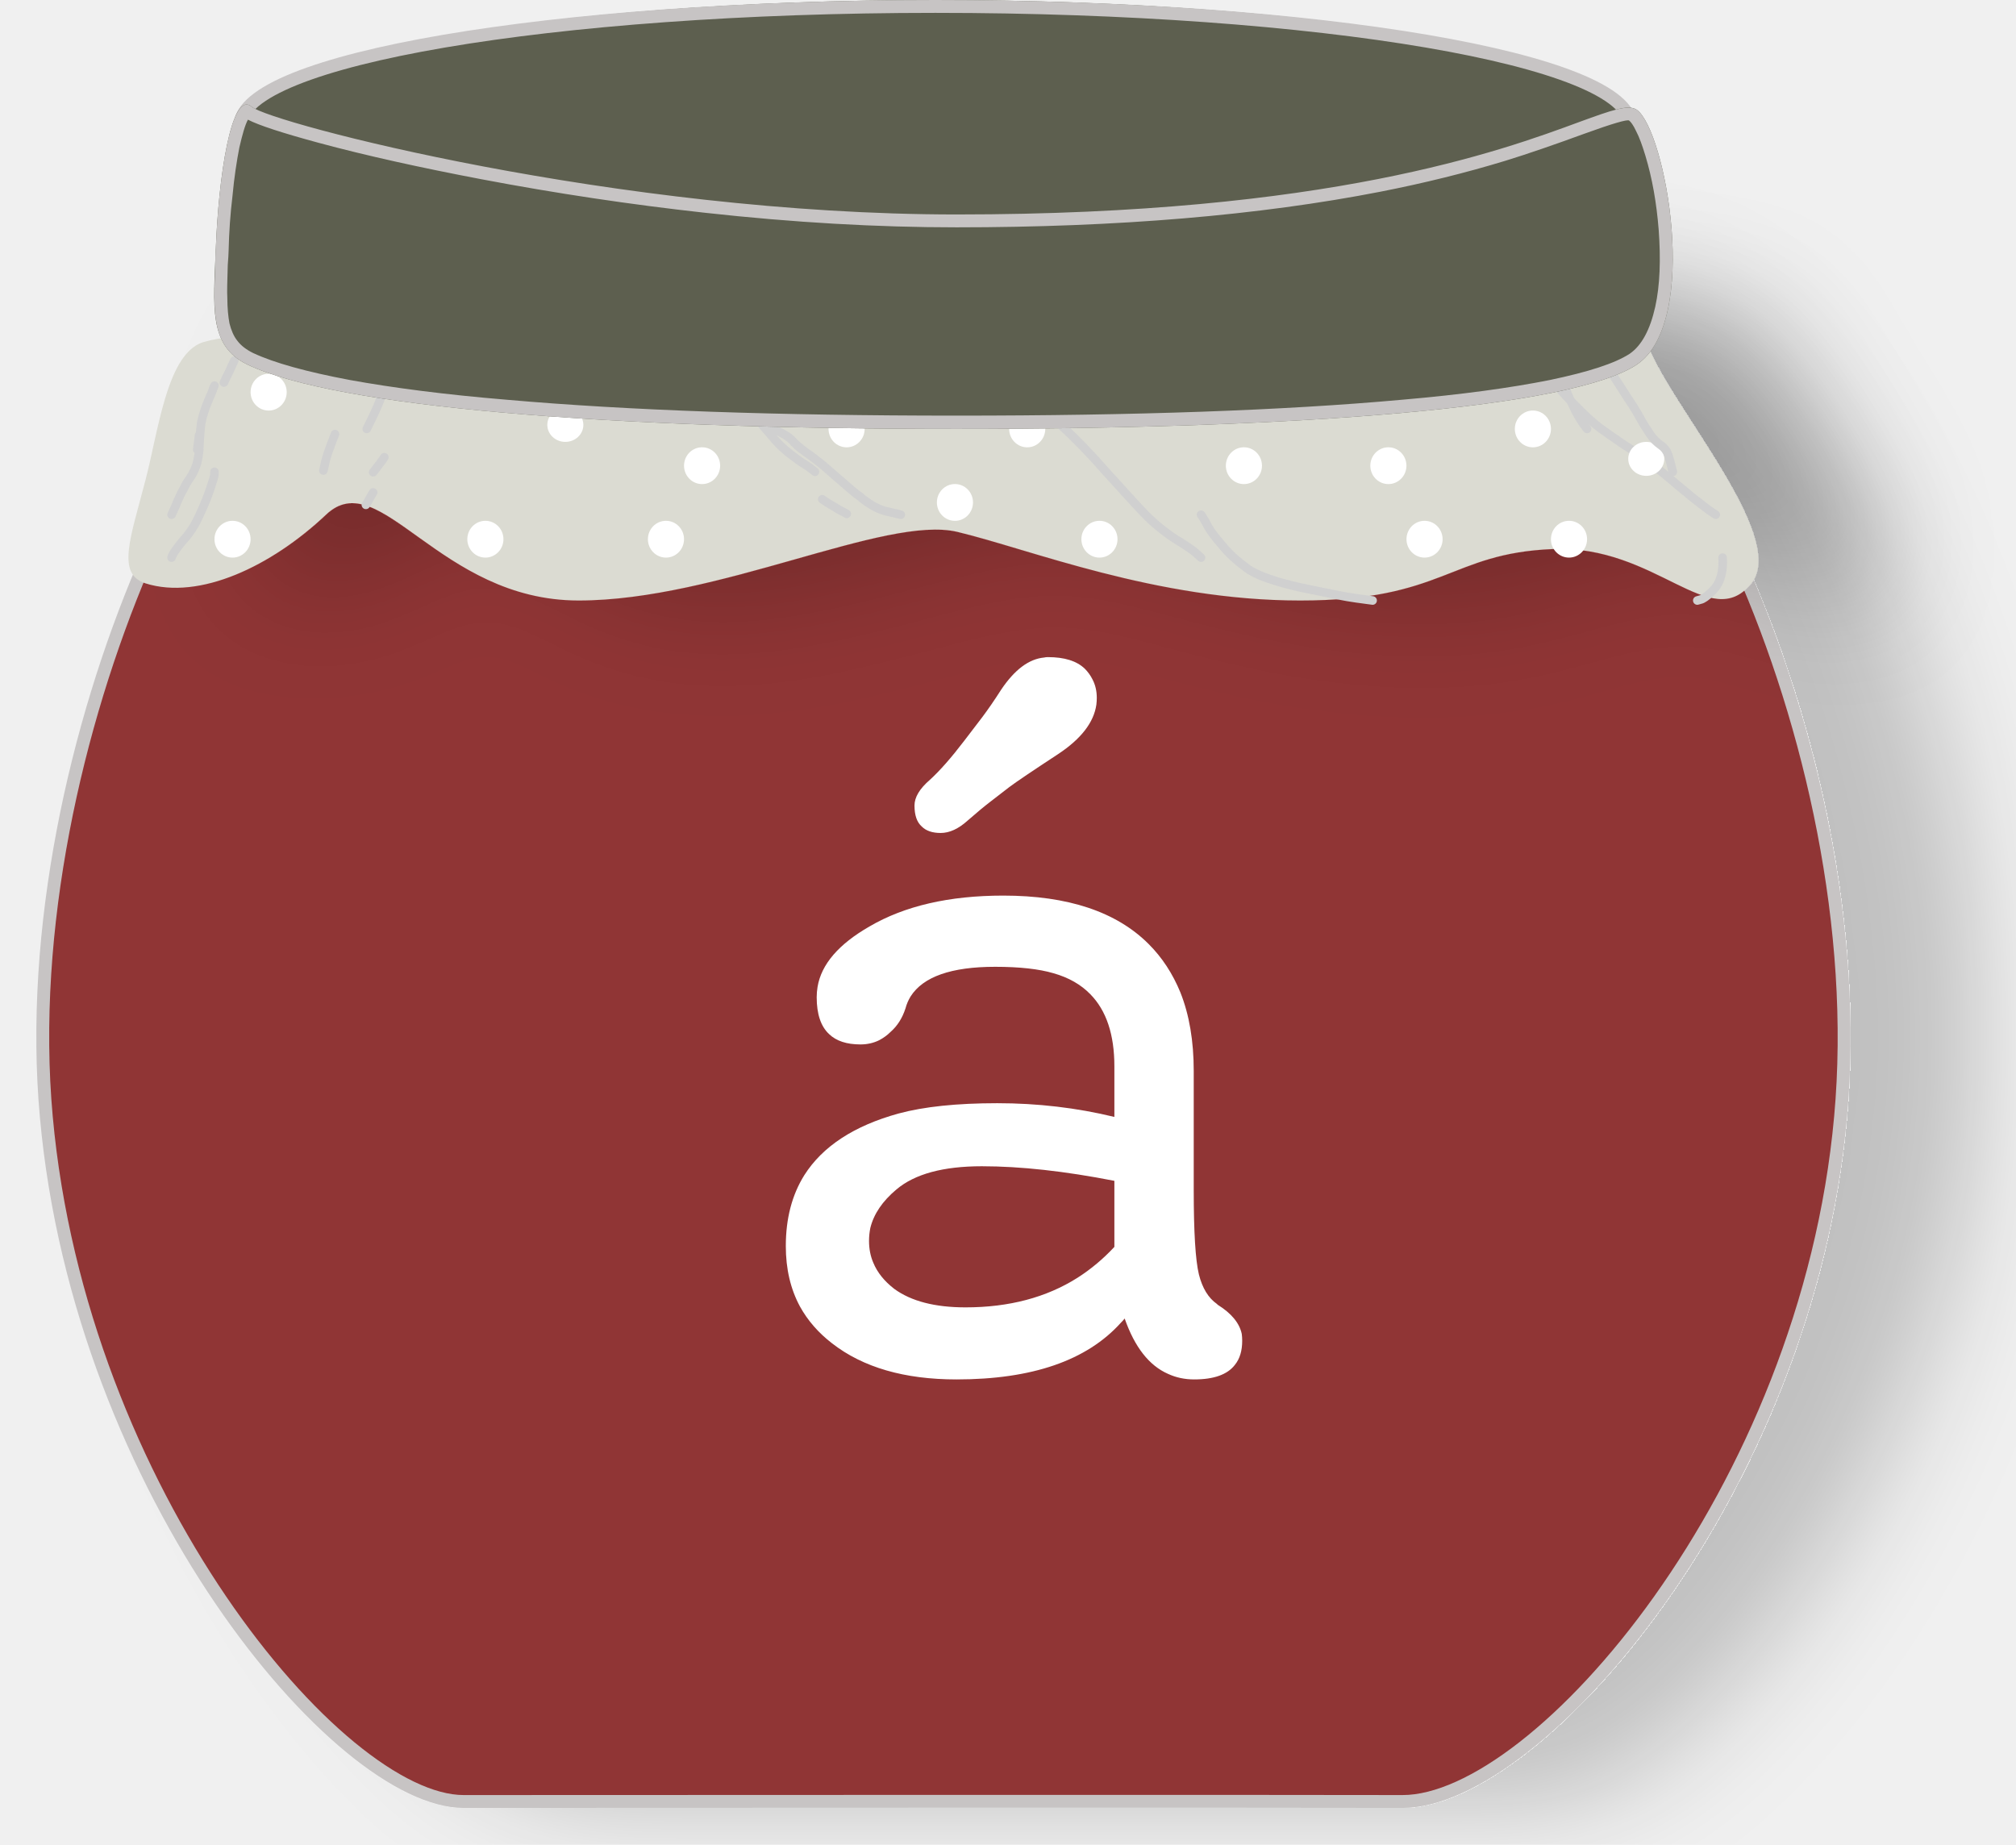
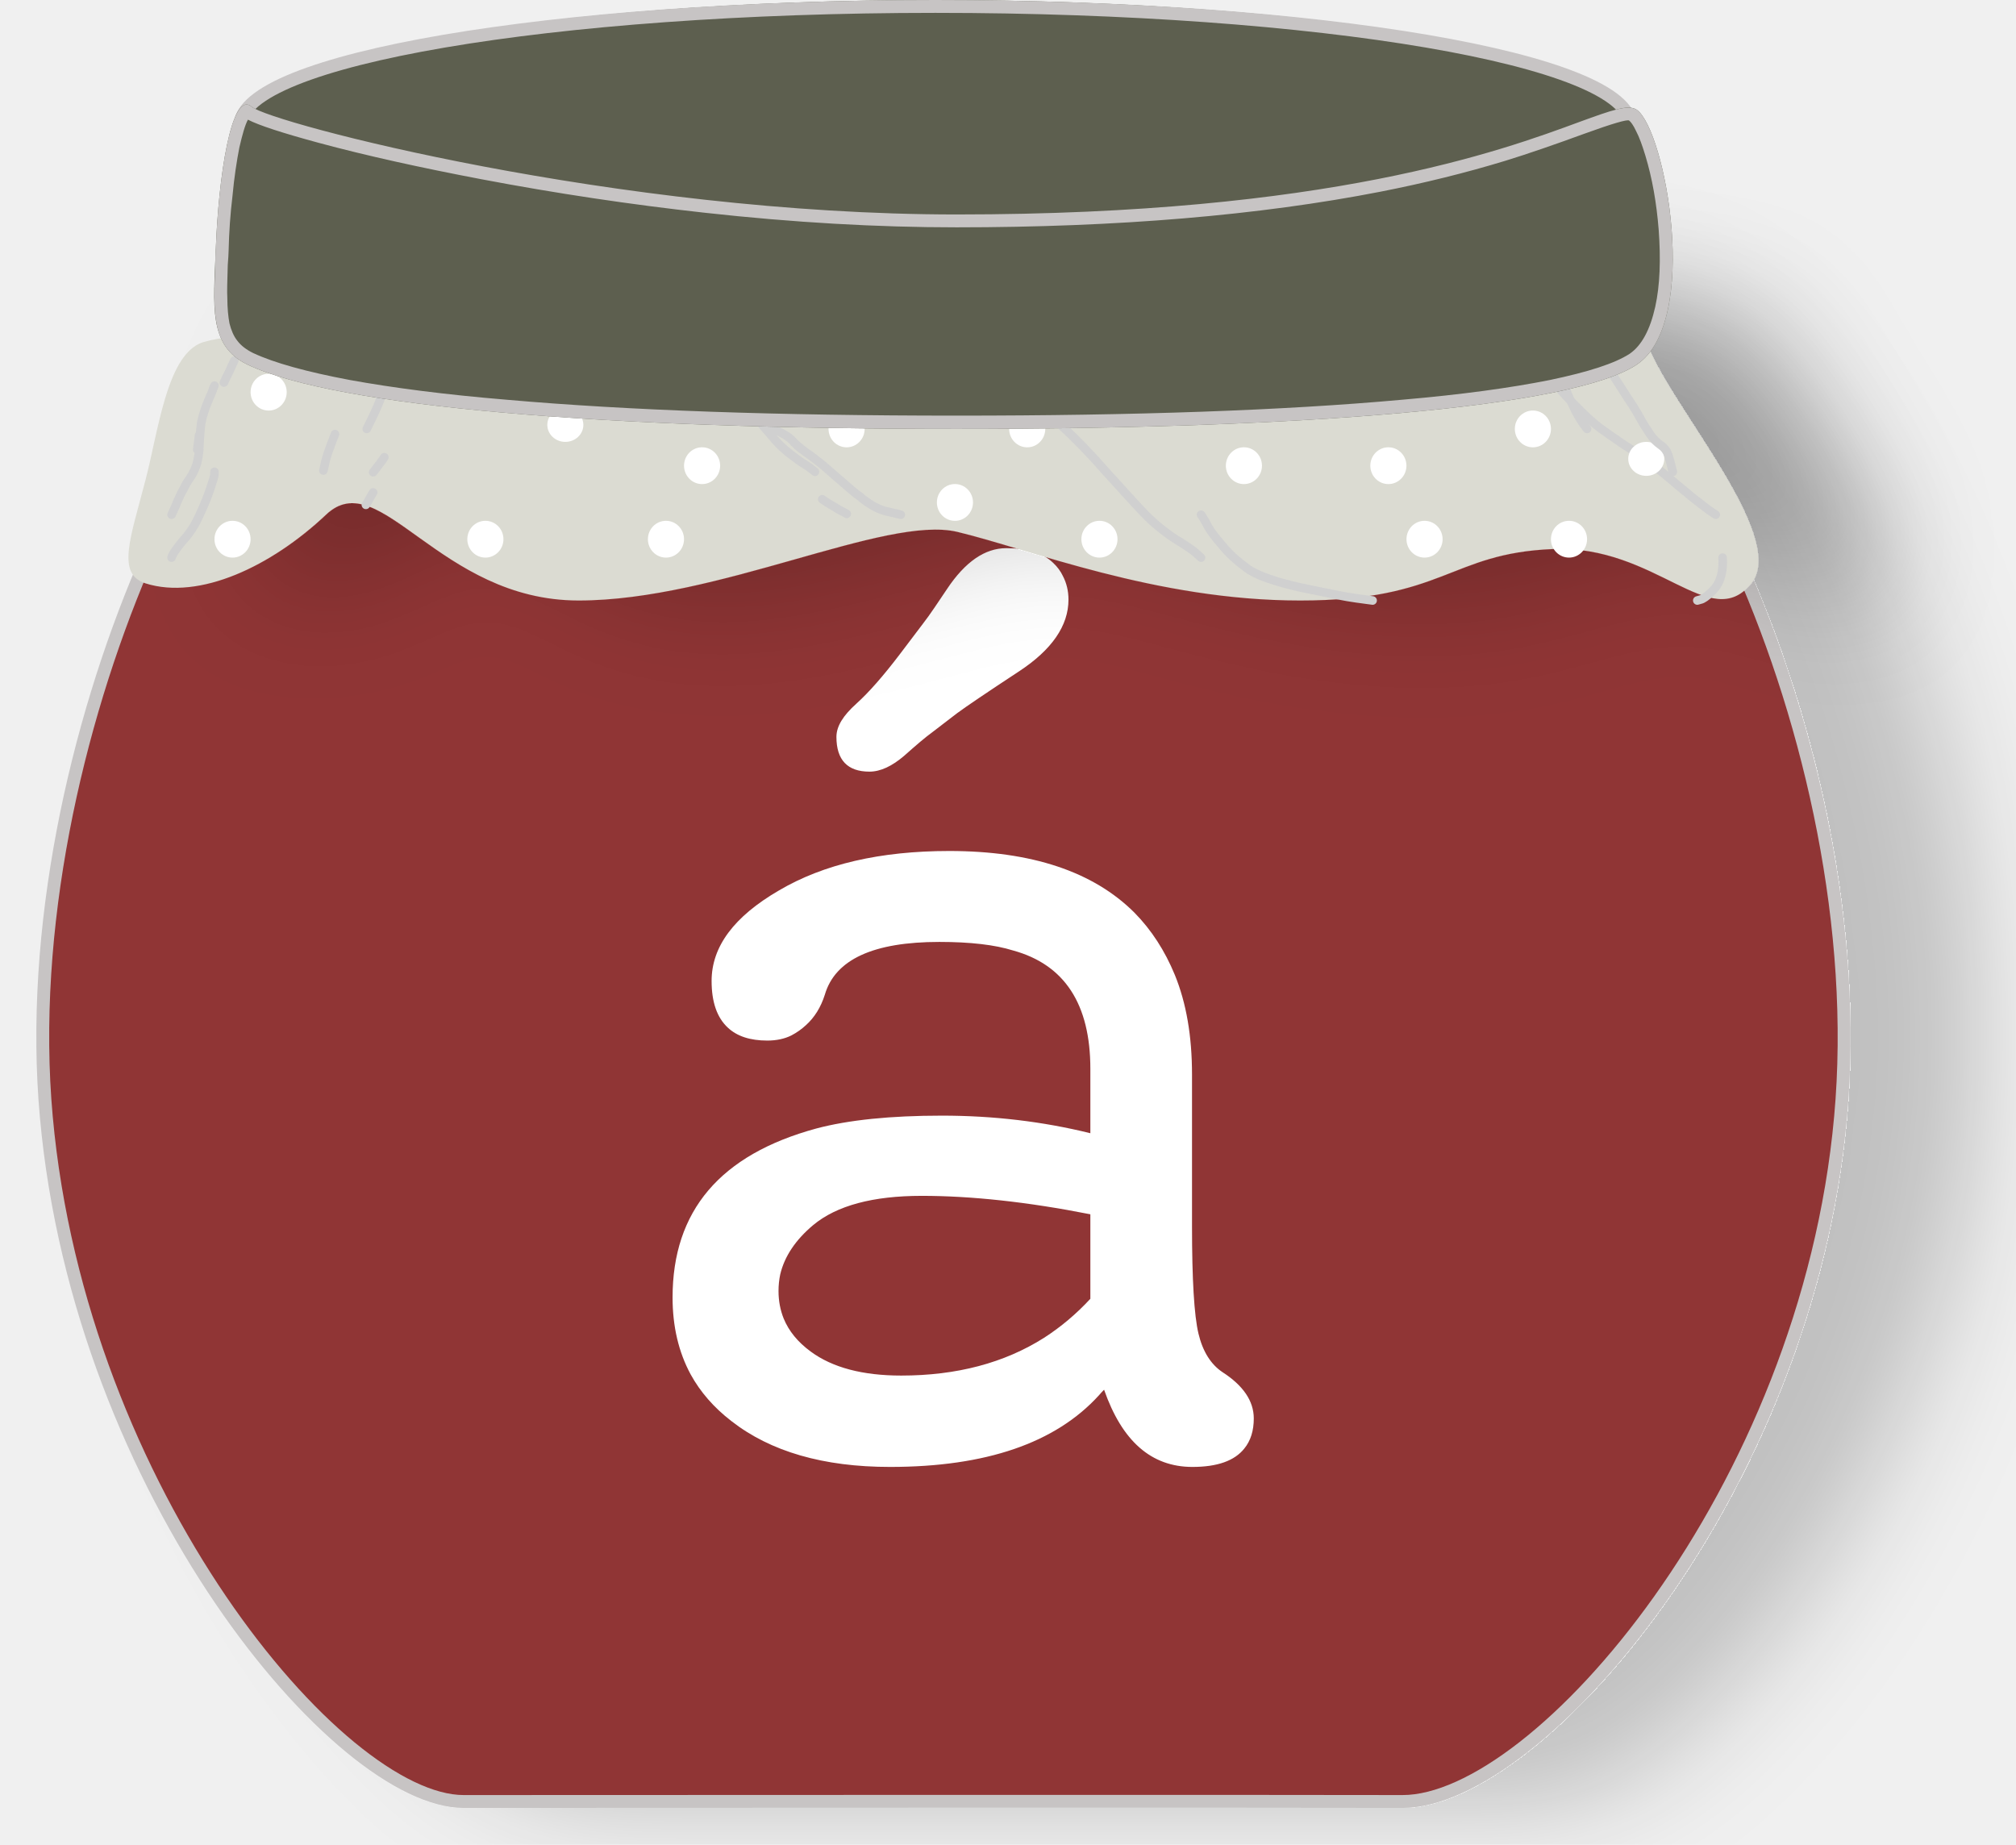
<svg xmlns="http://www.w3.org/2000/svg" width="47" height="43" viewBox="0 0 47 43" fill="none">
  <defs>
-     <filter id="filter_76_946_dd" x="-0.152" y="2.85" width="50.303" height="43.3" filterUnits="userSpaceOnUse" color-interpolation-filters="sRGB">
+     <filter id="filter_76_946_dd" x="-0.151" y="2.85" width="50.303" height="43.3" filterUnits="userSpaceOnUse" color-interpolation-filters="sRGB">
      <feFlood flood-opacity="0" result="BackgroundImageFix" />
      <feColorMatrix in="SourceAlpha" type="matrix" values="0 0 0 0 0 0 0 0 0 0 0 0 0 0 0 0 0 0 127 0" result="hardAlpha" />
      <feOffset dx="3" dy="0" />
      <feGaussianBlur stdDeviation="1.333" />
      <feComposite in2="hardAlpha" operator="out" k2="-1" k3="1" />
      <feColorMatrix type="matrix" values="0 0 0 0 0 0 0 0 0 0 0 0 0 0 0 0 0 0 0.2 0" />
      <feBlend mode="normal" in2="BackgroundImageFix" result="effect_dropShadow_1" />
      <feBlend mode="normal" in="SourceGraphic" in2="effect_dropShadow_1" result="shape" />
    </filter>
    <filter id="filter_76_948_dd" x="2" y="3" width="46" height="15" filterUnits="userSpaceOnUse" color-interpolation-filters="sRGB">
      <feFlood flood-opacity="0" result="BackgroundImageFix" />
      <feColorMatrix in="SourceAlpha" type="matrix" values="0 0 0 0 0 0 0 0 0 0 0 0 0 0 0 0 0 0 127 0" result="hardAlpha" />
      <feOffset dx="3" dy="0" />
      <feGaussianBlur stdDeviation="1.333" />
      <feComposite in2="hardAlpha" operator="out" k2="-1" k3="1" />
      <feColorMatrix type="matrix" values="0 0 0 0 0 0 0 0 0 0 0 0 0 0 0 0 0 0 0.2 0" />
      <feBlend mode="normal" in2="BackgroundImageFix" result="effect_dropShadow_1" />
      <feBlend mode="normal" in="SourceGraphic" in2="effect_dropShadow_1" result="shape" />
    </filter>
    <clipPath id="clip76_945">
      <rect id="Banka-krugA" width="47" height="43" fill="white" fill-opacity="0" />
    </clipPath>
  </defs>
  <rect id="Banka-krugA" width="47" height="43" fill="#FFFFFF" fill-opacity="0" />
  <g clip-path="url(#clip76_945)">
    <g filter="url(#filter_76_946_dd)">
      <path id="body" d="M8.37 6.99C9.85 6.99 15.06 6.99 21.02 6.99C26.86 6.99 33.44 6.99 35.13 6.99C38.54 6.99 43.71 17.29 42.91 26.04C42.12 34.79 35.85 42 32.7 42C29.55 41.99 13.73 42 10.81 42C7.89 42 1.87 34.79 1.08 26.04C0.28 17.29 5.45 6.99 8.37 6.99Z" fill="#903535" fill-opacity="1" fill-rule="evenodd" />
      <path id="body" d="M10.81 42C7.89 42 1.87 34.79 1.08 26.04C0.28 17.29 5.45 6.99 8.37 6.99C9.85 6.99 15.06 6.99 21.02 6.99C26.86 6.99 33.44 6.99 35.13 6.99C38.54 6.99 43.71 17.29 42.91 26.04C42.12 34.79 35.85 42 32.7 42C29.55 41.99 13.73 42 10.81 42Z" stroke="#C7C4C4" stroke-opacity="1" stroke-width="0.3" />
    </g>
-     <path id="á" d="M21.49 19.27Q21.64 19.42 21.93 19.42Q22.24 19.42 22.56 19.13Q22.88 18.85 23.09 18.69L23.53 18.35Q23.77 18.17 24.67 17.58Q25.47 17.05 25.56 16.43Q25.57 16.35 25.57 16.27Q25.57 16.03 25.47 15.84Q25.4 15.7 25.29 15.59Q25.01 15.32 24.43 15.32Q24.38 15.32 24.34 15.33Q23.81 15.38 23.34 16.08Q23.11 16.44 22.9 16.72L22.48 17.27Q22.03 17.86 21.68 18.18Q21.32 18.49 21.32 18.78Q21.32 19.12 21.49 19.27ZM26.13 30.84Q26.18 30.79 26.22 30.74Q26.57 31.74 27.23 32.03Q27.51 32.16 27.84 32.16Q28.53 32.16 28.79 31.82Q28.96 31.61 28.96 31.26Q28.96 31.18 28.95 31.1Q28.87 30.72 28.39 30.42Q28.38 30.41 28.37 30.4Q28.07 30.19 27.95 29.71Q27.83 29.21 27.83 27.75L27.83 24.97Q27.83 23.92 27.52 23.14Q27.25 22.48 26.78 22.01Q25.65 20.88 23.39 20.88Q21.5 20.88 20.27 21.6Q19.19 22.22 19.06 23.01Q19.04 23.13 19.04 23.25Q19.04 23.84 19.33 24.11Q19.58 24.35 20.06 24.35Q20.3 24.35 20.5 24.25Q20.65 24.17 20.76 24.06Q21 23.85 21.11 23.51Q21.15 23.36 21.23 23.23Q21.67 22.54 23.2 22.54Q24.05 22.54 24.56 22.69Q25.09 22.84 25.42 23.18Q25.98 23.75 25.98 24.86L25.98 26.04Q24.66 25.72 23.25 25.72Q21.84 25.72 20.95 25.96Q19.39 26.39 18.75 27.4Q18.32 28.09 18.32 29.05Q18.32 29.85 18.65 30.46Q18.92 30.95 19.4 31.32Q20.48 32.16 22.3 32.16Q24.94 32.16 26.13 30.84ZM22.89 27.19Q24.24 27.19 25.98 27.53L25.98 29.07Q25.59 29.49 25.12 29.79Q24.03 30.48 22.51 30.48Q21.44 30.48 20.85 30.05Q20.5 29.78 20.36 29.44Q20.26 29.21 20.26 28.93Q20.26 28.78 20.29 28.63Q20.41 28.14 20.9 27.73Q21.54 27.19 22.89 27.19Z" fill="#FFFFFF" fill-opacity="1" fill-rule="evenodd" />
+     <path id="á" d="M19.5 17.18C19.5 17.72 19.76 17.99 20.27 17.99C20.53 17.99 20.8 17.86 21.08 17.62C21.35 17.38 21.57 17.19 21.75 17.06L22.31 16.63Q22.62 16.4 23.76 15.65C24.52 15.15 24.91 14.59 24.91 13.98Q24.91 13.68 24.78 13.43Q24.7 13.26 24.55 13.12C24.31 12.89 23.95 12.78 23.46 12.78C22.96 12.78 22.5 13.1 22.08 13.73C21.87 14.04 21.69 14.32 21.51 14.55L20.98 15.25C20.6 15.75 20.26 16.14 19.96 16.41C19.66 16.68 19.5 16.93 19.5 17.18ZM25.62 32.53Q25.68 32.46 25.74 32.4C26.16 33.6 26.84 34.2 27.8 34.2Q28.67 34.2 29.01 33.77Q29.23 33.5 29.23 33.07C29.23 32.66 28.98 32.3 28.5 31.99C28.23 31.81 28.04 31.51 27.94 31.09C27.84 30.67 27.79 29.83 27.79 28.59L27.79 25.05Q27.79 23.71 27.39 22.73Q27.04 21.88 26.45 21.28Q25.01 19.84 22.13 19.84Q19.72 19.84 18.16 20.76C17.11 21.37 16.59 22.07 16.59 22.87Q16.59 23.61 16.97 23.96Q17.29 24.26 17.89 24.26C18.1 24.26 18.29 24.22 18.45 24.14Q18.64 24.04 18.79 23.9Q19.09 23.63 19.23 23.19C19.47 22.37 20.36 21.96 21.9 21.96Q22.98 21.96 23.62 22.16C24.82 22.49 25.42 23.41 25.42 24.92L25.42 26.42Q23.76 26.01 21.96 26.01Q20.16 26.01 19.03 26.31C16.79 26.92 15.68 28.23 15.68 30.25Q15.68 31.26 16.1 32.04Q16.44 32.66 17.05 33.13Q18.42 34.2 20.75 34.2Q24.1 34.2 25.62 32.53ZM21.49 27.88C22.64 27.88 23.95 28.02 25.42 28.31L25.42 30.28Q24.93 30.81 24.34 31.19Q22.95 32.07 21.01 32.07Q19.66 32.07 18.9 31.51Q18.45 31.18 18.27 30.74Q18.15 30.44 18.15 30.1Q18.15 29.9 18.19 29.71Q18.34 29.08 18.96 28.56Q19.78 27.88 21.49 27.88Z" fill="#FFFFFF" fill-opacity="1" fill-rule="evenodd" />
    <g filter="url(#filter_76_948_dd)">
      <path id="Прямоугольник 37" d="M4.65 8.01C6.34 7.21 38.31 6.41 38.31 7.61C38.31 8.8 41.78 12.4 40.83 13.6C39.88 14.79 38.62 12.7 36.2 12.8C33.78 12.9 33.68 14 30.31 14C26.95 14 24 12.8 22.32 12.4C20.64 12 16.75 14 13.49 14C10.23 14 8.86 10.8 7.6 12C6.33 13.2 4.65 14 3.39 13.6C2.71 13.38 3.04 12.55 3.39 11.2C3.69 10.05 3.88 8.37 4.65 8.01Z" fill="#DBDBD2" fill-opacity="1" fill-rule="evenodd" />
    </g>
    <ellipse id="Эллипс 16" cx="25.632" cy="12.571" rx="0.421" ry="0.429" fill="#FFFFFF" fill-opacity="1" />
    <ellipse id="Эллипс 16" cx="33.211" cy="7.429" rx="0.421" ry="0.429" fill="#FFFFFF" fill-opacity="1" />
    <ellipse id="Эллипс 16" cx="35.737" cy="10" rx="0.421" ry="0.429" fill="#FFFFFF" fill-opacity="1" />
    <ellipse id="Эллипс 16" cx="36.579" cy="12.571" rx="0.421" ry="0.429" fill="#FFFFFF" fill-opacity="1" />
    <ellipse id="Эллипс 16" cx="32.368" cy="10.857" rx="0.421" ry="0.429" fill="#FFFFFF" fill-opacity="1" />
    <ellipse id="Эллипс 16" cx="33.211" cy="12.571" rx="0.421" ry="0.429" fill="#FFFFFF" fill-opacity="1" />
    <ellipse id="Эллипс 16" cx="29" cy="10.857" rx="0.421" ry="0.429" fill="#FFFFFF" fill-opacity="1" />
    <ellipse id="Эллипс 16" cx="31.526" cy="8.286" rx="0.421" ry="0.429" fill="#FFFFFF" fill-opacity="1" />
    <ellipse id="Эллипс 16" cx="28.158" cy="8.286" rx="0.421" ry="0.429" fill="#FFFFFF" fill-opacity="1" />
    <ellipse id="Эллипс 16" cx="22.263" cy="11.714" rx="0.421" ry="0.429" fill="#FFFFFF" fill-opacity="1" />
    <ellipse id="Эллипс 16" cx="23.948" cy="10" rx="0.421" ry="0.429" fill="#FFFFFF" fill-opacity="1" />
    <ellipse id="Эллипс 16" cx="19.737" cy="10" rx="0.421" ry="0.429" fill="#FFFFFF" fill-opacity="1" />
    <ellipse id="Эллипс 16" cx="21.421" cy="7.429" rx="0.421" ry="0.429" fill="#FFFFFF" fill-opacity="1" />
    <ellipse id="Эллипс 16" cx="16.368" cy="8.286" rx="0.421" ry="0.429" fill="#FFFFFF" fill-opacity="1" />
    <ellipse id="Эллипс 16" cx="16.368" cy="10.857" rx="0.421" ry="0.429" fill="#FFFFFF" fill-opacity="1" />
    <ellipse id="Эллипс 16" cx="15.526" cy="12.571" rx="0.421" ry="0.429" fill="#FFFFFF" fill-opacity="1" />
    <ellipse id="Эллипс 16" cx="11.316" cy="12.571" rx="0.421" ry="0.429" fill="#FFFFFF" fill-opacity="1" />
    <ellipse id="Эллипс 16" cx="10.474" cy="8.286" rx="0.421" ry="0.429" fill="#FFFFFF" fill-opacity="1" />
    <ellipse id="Эллипс 16" cx="5.421" cy="12.571" rx="0.421" ry="0.429" fill="#FFFFFF" fill-opacity="1" />
    <ellipse id="Эллипс 16" cx="6.263" cy="9.143" rx="0.421" ry="0.429" fill="#FFFFFF" fill-opacity="1" />
    <path id="Форма 56" d="M5 8.99L4.97 9.06C4.96 9.11 4.91 9.21 4.84 9.38C4.77 9.55 4.72 9.71 4.69 9.87C4.67 10.02 4.66 10.19 4.65 10.36C4.65 10.54 4.62 10.68 4.59 10.81C4.55 10.93 4.5 11.04 4.44 11.13C4.37 11.23 4.32 11.31 4.28 11.4C4.23 11.48 4.19 11.57 4.15 11.66C4.11 11.76 4.06 11.87 4 12" stroke="#D0D0D0" stroke-opacity="1" stroke-width="0.2" stroke-linecap="round" />
    <path id="Форма 57" d="M5 11L5 11.06C5 11.1 4.96 11.22 4.9 11.4C4.84 11.58 4.76 11.78 4.65 12.01C4.55 12.24 4.42 12.44 4.26 12.61C4.11 12.79 4.02 12.92 4 13" stroke="#D0D0D0" stroke-opacity="1" stroke-width="0.2" stroke-linecap="round" />
    <path id="Форма 58" d="M4.6 10.48L4.61 10.39C4.62 10.33 4.63 10.25 4.64 10.15" stroke="#D0D0D0" stroke-opacity="1" stroke-width="0.2" stroke-linecap="round" />
    <path id="Форма 59" d="M5.22 8.92L5.27 8.81C5.31 8.74 5.37 8.61 5.46 8.41" stroke="#D0D0D0" stroke-opacity="1" stroke-width="0.2" stroke-linecap="round" />
    <path id="Форма 60" d="M7.54 10.97L7.58 10.79C7.6 10.68 7.68 10.45 7.81 10.12" stroke="#D0D0D0" stroke-opacity="1" stroke-width="0.2" stroke-linecap="round" />
    <path id="Форма 61" d="M9.19 7.99L9.17 8.18C9.15 8.31 9.11 8.48 9.06 8.7C9.01 8.92 8.94 9.12 8.87 9.3C8.8 9.49 8.69 9.72 8.55 10" stroke="#D0D0D0" stroke-opacity="1" stroke-width="0.2" stroke-linecap="round" />
    <path id="Форма 62" d="M8.53 11.77L8.58 11.69C8.61 11.63 8.65 11.56 8.7 11.48" stroke="#D0D0D0" stroke-opacity="1" stroke-width="0.2" stroke-linecap="round" />
    <path id="Форма 63" d="M8.96 10.66L8.92 10.72C8.89 10.76 8.82 10.86 8.7 11.01" stroke="#D0D0D0" stroke-opacity="1" stroke-width="0.2" stroke-linecap="round" />
    <path id="Форма 64" d="M21 12L20.92 11.98C20.87 11.97 20.79 11.95 20.66 11.92C20.54 11.89 20.43 11.84 20.33 11.78C20.23 11.72 20.13 11.65 20.04 11.57C19.94 11.5 19.81 11.39 19.65 11.25C19.49 11.11 19.33 10.97 19.19 10.85C19.04 10.73 18.9 10.62 18.78 10.54C18.65 10.45 18.54 10.35 18.46 10.26C18.37 10.17 18.22 10.08 18 10" stroke="#D0D0D0" stroke-opacity="1" stroke-width="0.2" stroke-linecap="round" />
    <path id="Форма 65" d="M17 7.99L17.05 8.02C17.08 8.04 17.16 8.07 17.28 8.12C17.39 8.17 17.49 8.24 17.57 8.33C17.64 8.43 17.7 8.53 17.75 8.63C17.79 8.73 17.87 8.85 18 8.99" stroke="#D0D0D0" stroke-opacity="1" stroke-width="0.2" stroke-linecap="round" />
    <path id="Форма 66" d="M19.74 11.98L19.67 11.94C19.62 11.92 19.55 11.88 19.44 11.81C19.33 11.75 19.24 11.69 19.17 11.64" stroke="#D0D0D0" stroke-opacity="1" stroke-width="0.2" stroke-linecap="round" />
    <path id="Форма 67" d="M19 11L18.94 10.95C18.9 10.92 18.82 10.86 18.69 10.78C18.57 10.7 18.45 10.61 18.33 10.51C18.21 10.41 18.09 10.29 17.97 10.14C17.84 9.99 17.73 9.86 17.64 9.75C17.54 9.64 17.35 9.47 17.07 9.23C16.78 8.99 16.54 8.82 16.35 8.72C16.16 8.63 15.98 8.55 15.81 8.49C15.64 8.43 15.5 8.35 15.38 8.26C15.27 8.16 15.14 8.08 15 7.99" stroke="#D0D0D0" stroke-opacity="1" stroke-width="0.2" stroke-linecap="round" />
    <path id="Форма 71" d="M39.57 14L39.64 13.98C39.7 13.97 39.78 13.91 39.89 13.81C40 13.71 40.08 13.59 40.12 13.44C40.16 13.3 40.17 13.15 40.16 13" stroke="#D0D0D0" stroke-opacity="1" stroke-width="0.2" stroke-linecap="round" />
    <path id="Форма 72" d="M40 12L39.94 11.96C39.9 11.94 39.74 11.82 39.46 11.6C39.19 11.38 38.99 11.21 38.86 11.1C38.73 10.99 38.56 10.86 38.36 10.71C38.15 10.56 37.98 10.44 37.83 10.35C37.69 10.25 37.54 10.15 37.4 10.05C37.25 9.95 37.09 9.81 36.9 9.63C36.72 9.45 36.54 9.27 36.37 9.08C36.2 8.9 35.99 8.71 35.75 8.52C35.51 8.34 35.26 8.16 35 7.99" stroke="#D0D0D0" stroke-opacity="1" stroke-width="0.2" stroke-linecap="round" />
    <ellipse id="Эллипс 16" cx="38.38" cy="10.698" rx="0.42" ry="0.396" fill="#FFFFFF" fill-opacity="1" />
    <path id="Форма 73" d="M36 7.99L36.01 8.04C36.02 8.08 36.05 8.15 36.1 8.26C36.16 8.38 36.22 8.51 36.29 8.65C36.37 8.8 36.44 8.95 36.52 9.12C36.59 9.29 36.66 9.44 36.73 9.58C36.8 9.72 36.89 9.86 37 10" stroke="#D0D0D0" stroke-opacity="1" stroke-width="0.2" stroke-linecap="round" />
    <path id="Форма 74" d="M37 7.99L37.04 8.01C37.07 8.03 37.12 8.08 37.19 8.16C37.26 8.24 37.33 8.33 37.39 8.43C37.46 8.52 37.53 8.62 37.59 8.72C37.65 8.82 37.73 8.94 37.82 9.08C37.91 9.22 37.99 9.35 38.06 9.45C38.13 9.56 38.19 9.66 38.25 9.77C38.31 9.88 38.38 9.99 38.46 10.11C38.53 10.22 38.62 10.31 38.72 10.38C38.81 10.44 38.88 10.54 38.91 10.66C38.95 10.79 38.97 10.9 39 11" stroke="#D0D0D0" stroke-opacity="1" stroke-width="0.2" stroke-linecap="round" />
    <path id="Форма 75" d="M24.3 6.99L24.38 7.08C24.43 7.13 24.55 7.27 24.74 7.49C24.92 7.71 25.06 7.88 25.17 7.99" stroke="#D0D0D0" stroke-opacity="1" stroke-width="0.2" stroke-linecap="round" />
    <path id="Форма 76" d="M26.14 8.99L26.12 8.94C26.11 8.91 26.04 8.79 25.91 8.58C25.79 8.38 25.64 8.18 25.46 7.99" stroke="#D0D0D0" stroke-opacity="1" stroke-width="0.2" stroke-linecap="round" />
    <path id="Форма 77" d="M25.77 7.03L25.81 7.09C25.84 7.13 25.92 7.24 26.05 7.43C26.17 7.61 26.26 7.78 26.3 7.93" stroke="#D0D0D0" stroke-opacity="1" stroke-width="0.2" stroke-linecap="round" />
    <path id="Форма 78" d="M12.51 7.99L12.51 8.08C12.51 8.14 12.5 8.28 12.47 8.51C12.44 8.73 12.39 8.9 12.34 8.99" stroke="#D0D0D0" stroke-opacity="1" stroke-width="0.2" stroke-linecap="round" />
    <path id="Форма 79" d="M32 14L31.63 13.95C31.39 13.92 30.96 13.83 30.33 13.7C29.71 13.56 29.28 13.41 29.06 13.24C28.83 13.07 28.64 12.9 28.49 12.71C28.33 12.53 28.22 12.38 28.16 12.27C28.11 12.17 28.05 12.07 28 12" stroke="#D0D0D0" stroke-opacity="1" stroke-width="0.2" stroke-linecap="round" />
    <path id="Форма 80" d="M28 13L27.9 12.91C27.84 12.85 27.67 12.73 27.39 12.56C27.12 12.38 26.86 12.17 26.63 11.92C26.39 11.67 26.11 11.35 25.76 10.97C25.42 10.58 25.07 10.22 24.7 9.88C24.33 9.55 23.99 9.19 23.67 8.81C23.35 8.42 23.12 8.15 23 7.99" stroke="#D0D0D0" stroke-opacity="1" stroke-width="0.2" stroke-linecap="round" />
    <ellipse id="Эллипс 16" cx="13.18" cy="9.906" rx="0.42" ry="0.396" fill="#FFFFFF" fill-opacity="1" />
    <ellipse id="Эллипс 17" cx="21.807" cy="2.917" rx="16.354" ry="2.917" fill="#5D5F4F" fill-opacity="1" />
    <ellipse id="Эллипс 17" cx="21.807" cy="2.917" rx="16.204" ry="2.767" stroke="#C7C4C4" stroke-opacity="1" stroke-width="0.3" />
    <path id="Прямоугольник 38" d="M5.87 2.49C6.29 2.86 14.41 5 22.3 5C34.44 5 37.48 2.09 38.16 2.56C38.83 3.04 39.65 7.5 38.16 8.5C36.66 9.5 30.4 10 22.3 10C14.2 10 7.88 9.5 5.77 8.5C4.85 8.06 4.98 7.12 5.03 5.83C5.09 4.15 5.39 2.08 5.87 2.49Z" fill="#5D5F4F" fill-opacity="1" fill-rule="evenodd" />
    <path id="Прямоугольник 38" d="M5.87 2.49C6.29 2.86 14.41 5 22.3 5C30.96 5 34.99 3.52 36.83 2.84C37.57 2.57 37.96 2.43 38.16 2.56C38.83 3.04 39.65 7.5 38.16 8.5C36.66 9.5 30.4 10 22.3 10C14.2 10 7.88 9.5 5.77 8.5C4.93 8.1 4.97 7.29 5.02 6.17C5.02 6.06 5.02 5.95 5.03 5.83C5.09 4.15 5.39 2.08 5.87 2.49ZM38.59 7.15C38.47 7.69 38.27 8.06 37.99 8.25C37.65 8.47 37.04 8.67 36.13 8.86C35.23 9.04 34.08 9.2 32.68 9.32C29.92 9.57 26.46 9.69 22.3 9.69C18.16 9.69 14.66 9.57 11.82 9.32C10.37 9.2 9.15 9.04 8.16 8.86C7.15 8.67 6.39 8.46 5.9 8.23C5.74 8.15 5.62 8.06 5.53 7.94C5.45 7.84 5.39 7.7 5.35 7.54C5.32 7.38 5.3 7.18 5.3 6.95C5.29 6.79 5.3 6.54 5.31 6.18C5.32 6.03 5.33 5.92 5.33 5.84C5.34 5.41 5.37 4.98 5.42 4.57C5.46 4.13 5.52 3.75 5.58 3.44C5.65 3.14 5.71 2.92 5.78 2.79C6.03 2.92 6.58 3.1 7.43 3.33C8.54 3.63 9.81 3.91 11.23 4.18C12.97 4.51 14.71 4.77 16.43 4.96C18.51 5.19 20.46 5.3 22.3 5.3C26.06 5.3 29.36 5.02 32.18 4.47C33.2 4.27 34.17 4.03 35.09 3.75C35.61 3.59 36.22 3.38 36.93 3.12C37.59 2.88 37.94 2.78 37.98 2.81C38.02 2.84 38.08 2.92 38.14 3.05C38.22 3.2 38.29 3.4 38.36 3.63C38.52 4.16 38.62 4.73 38.67 5.36C38.72 6.05 38.7 6.65 38.59 7.15Z" fill="#C7C4C4" fill-opacity="1" fill-rule="evenodd" />
  </g>
</svg>
